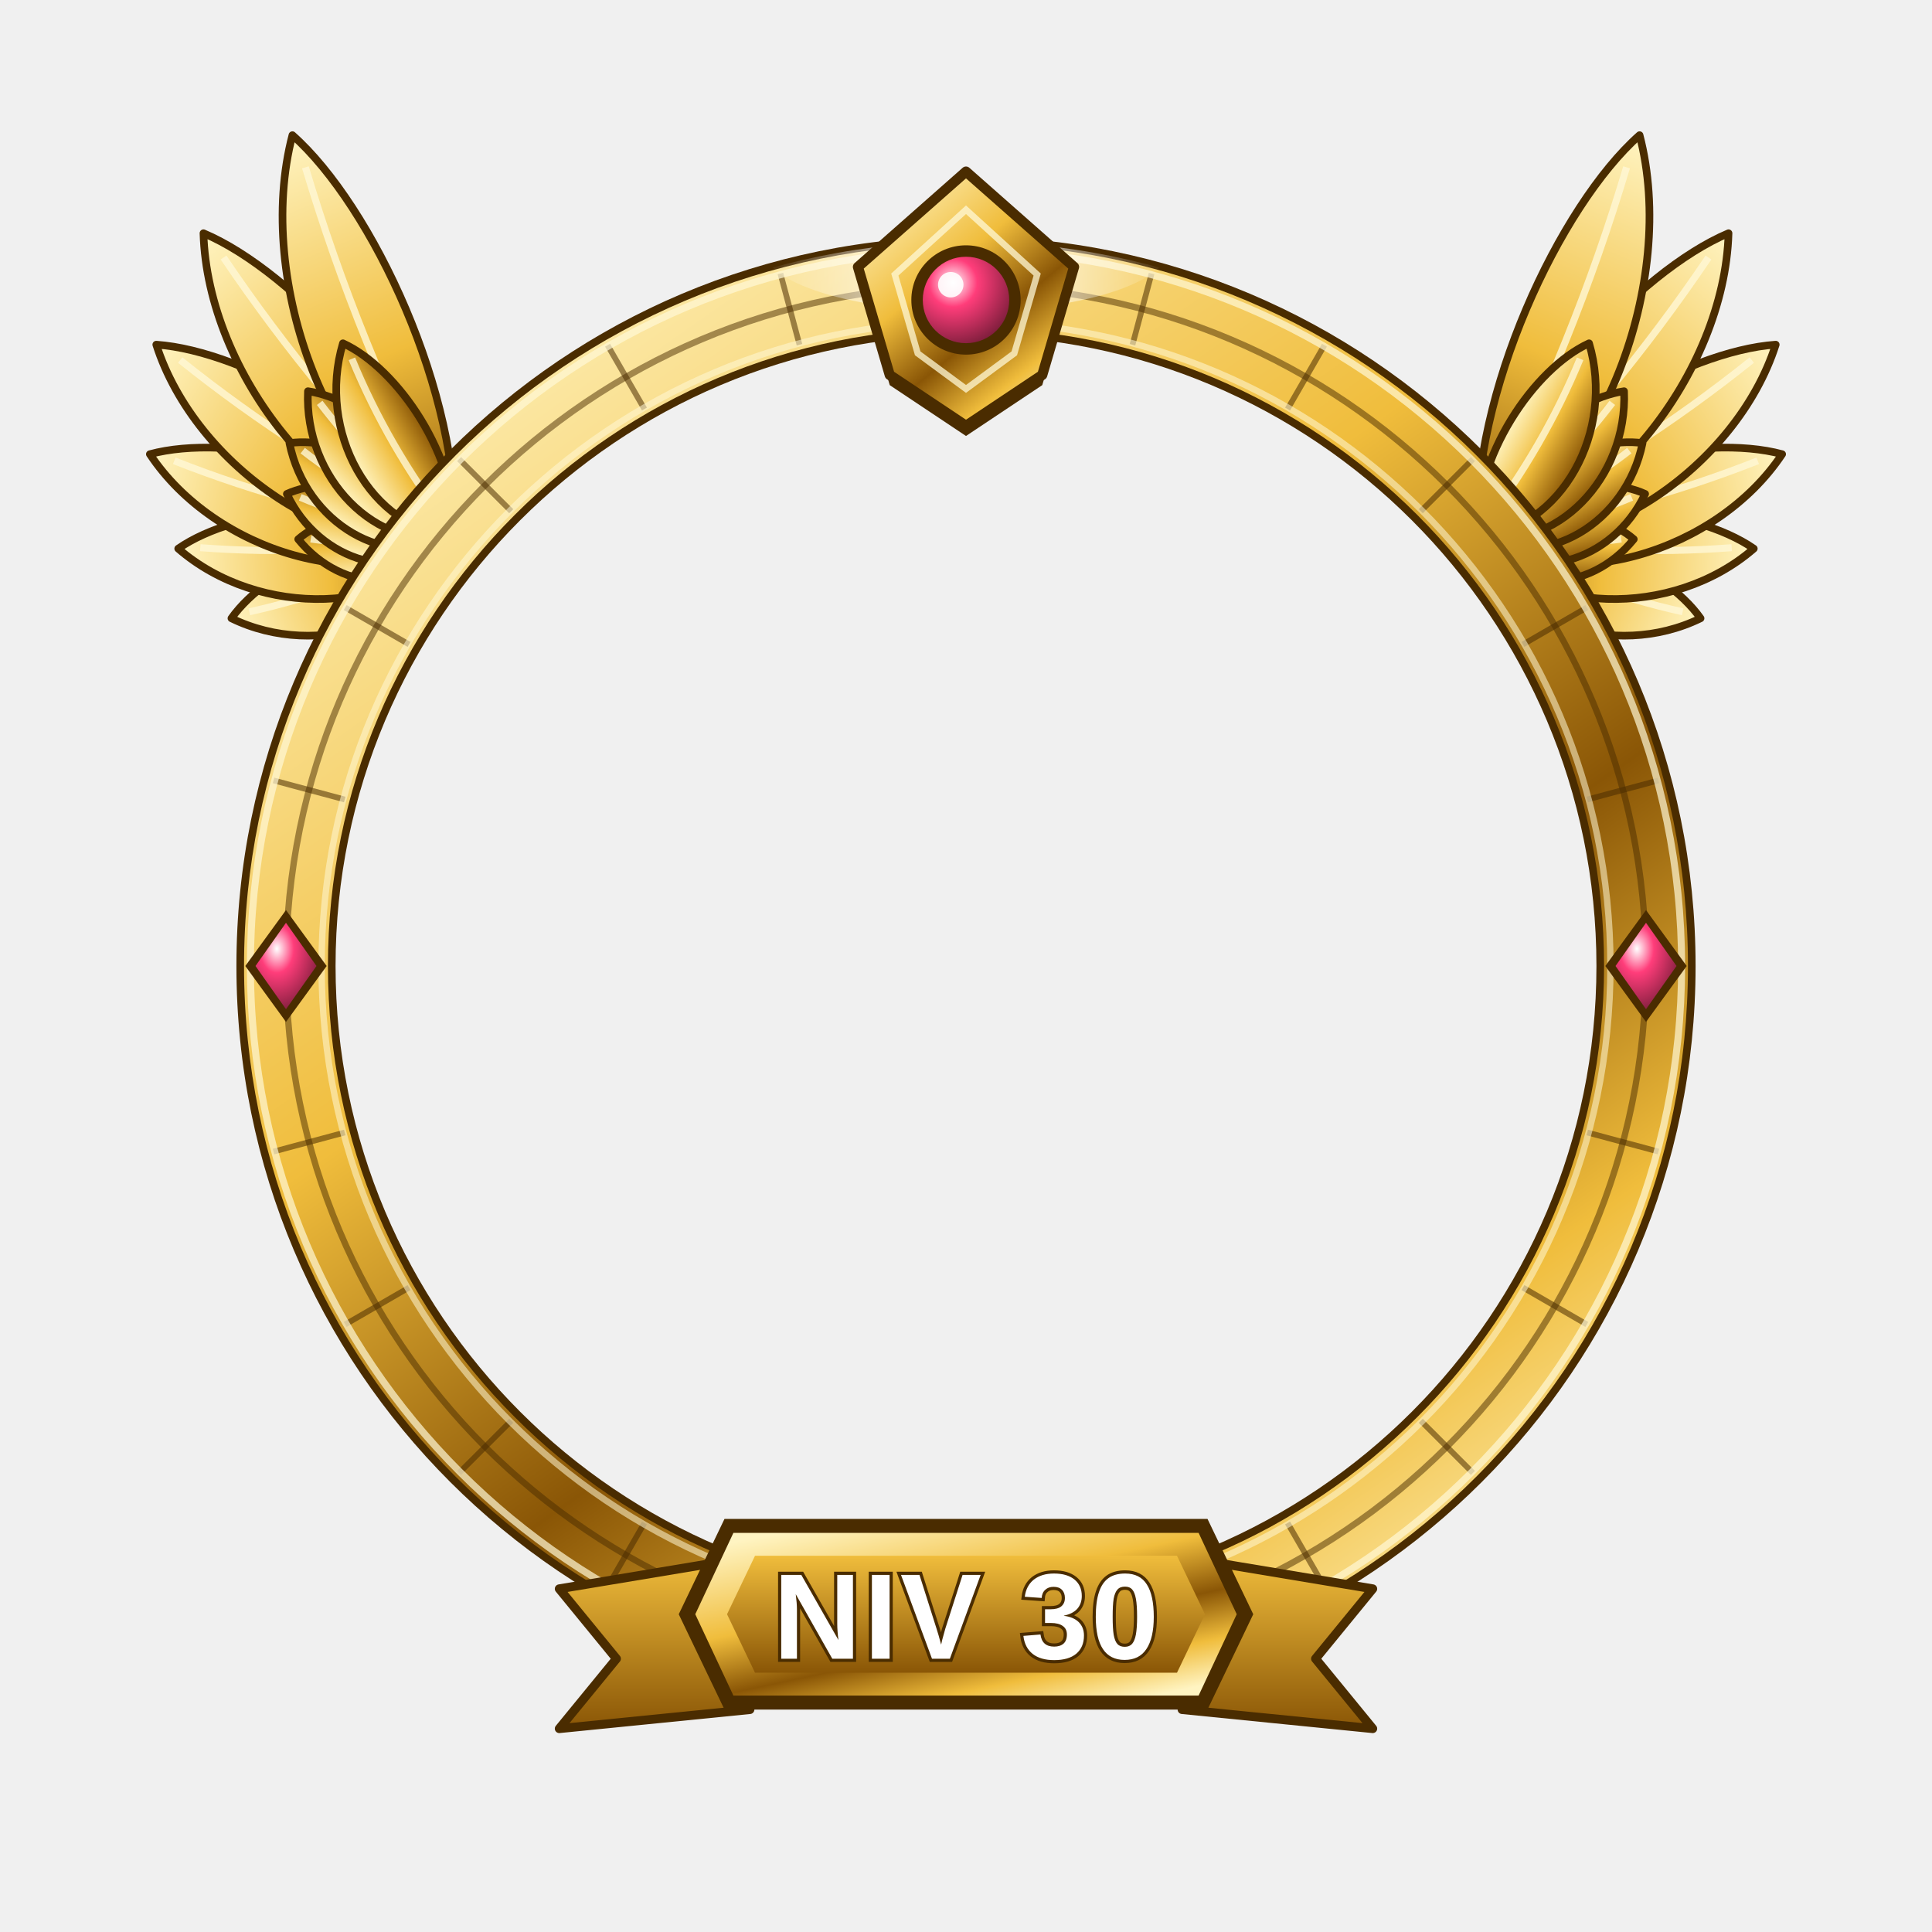
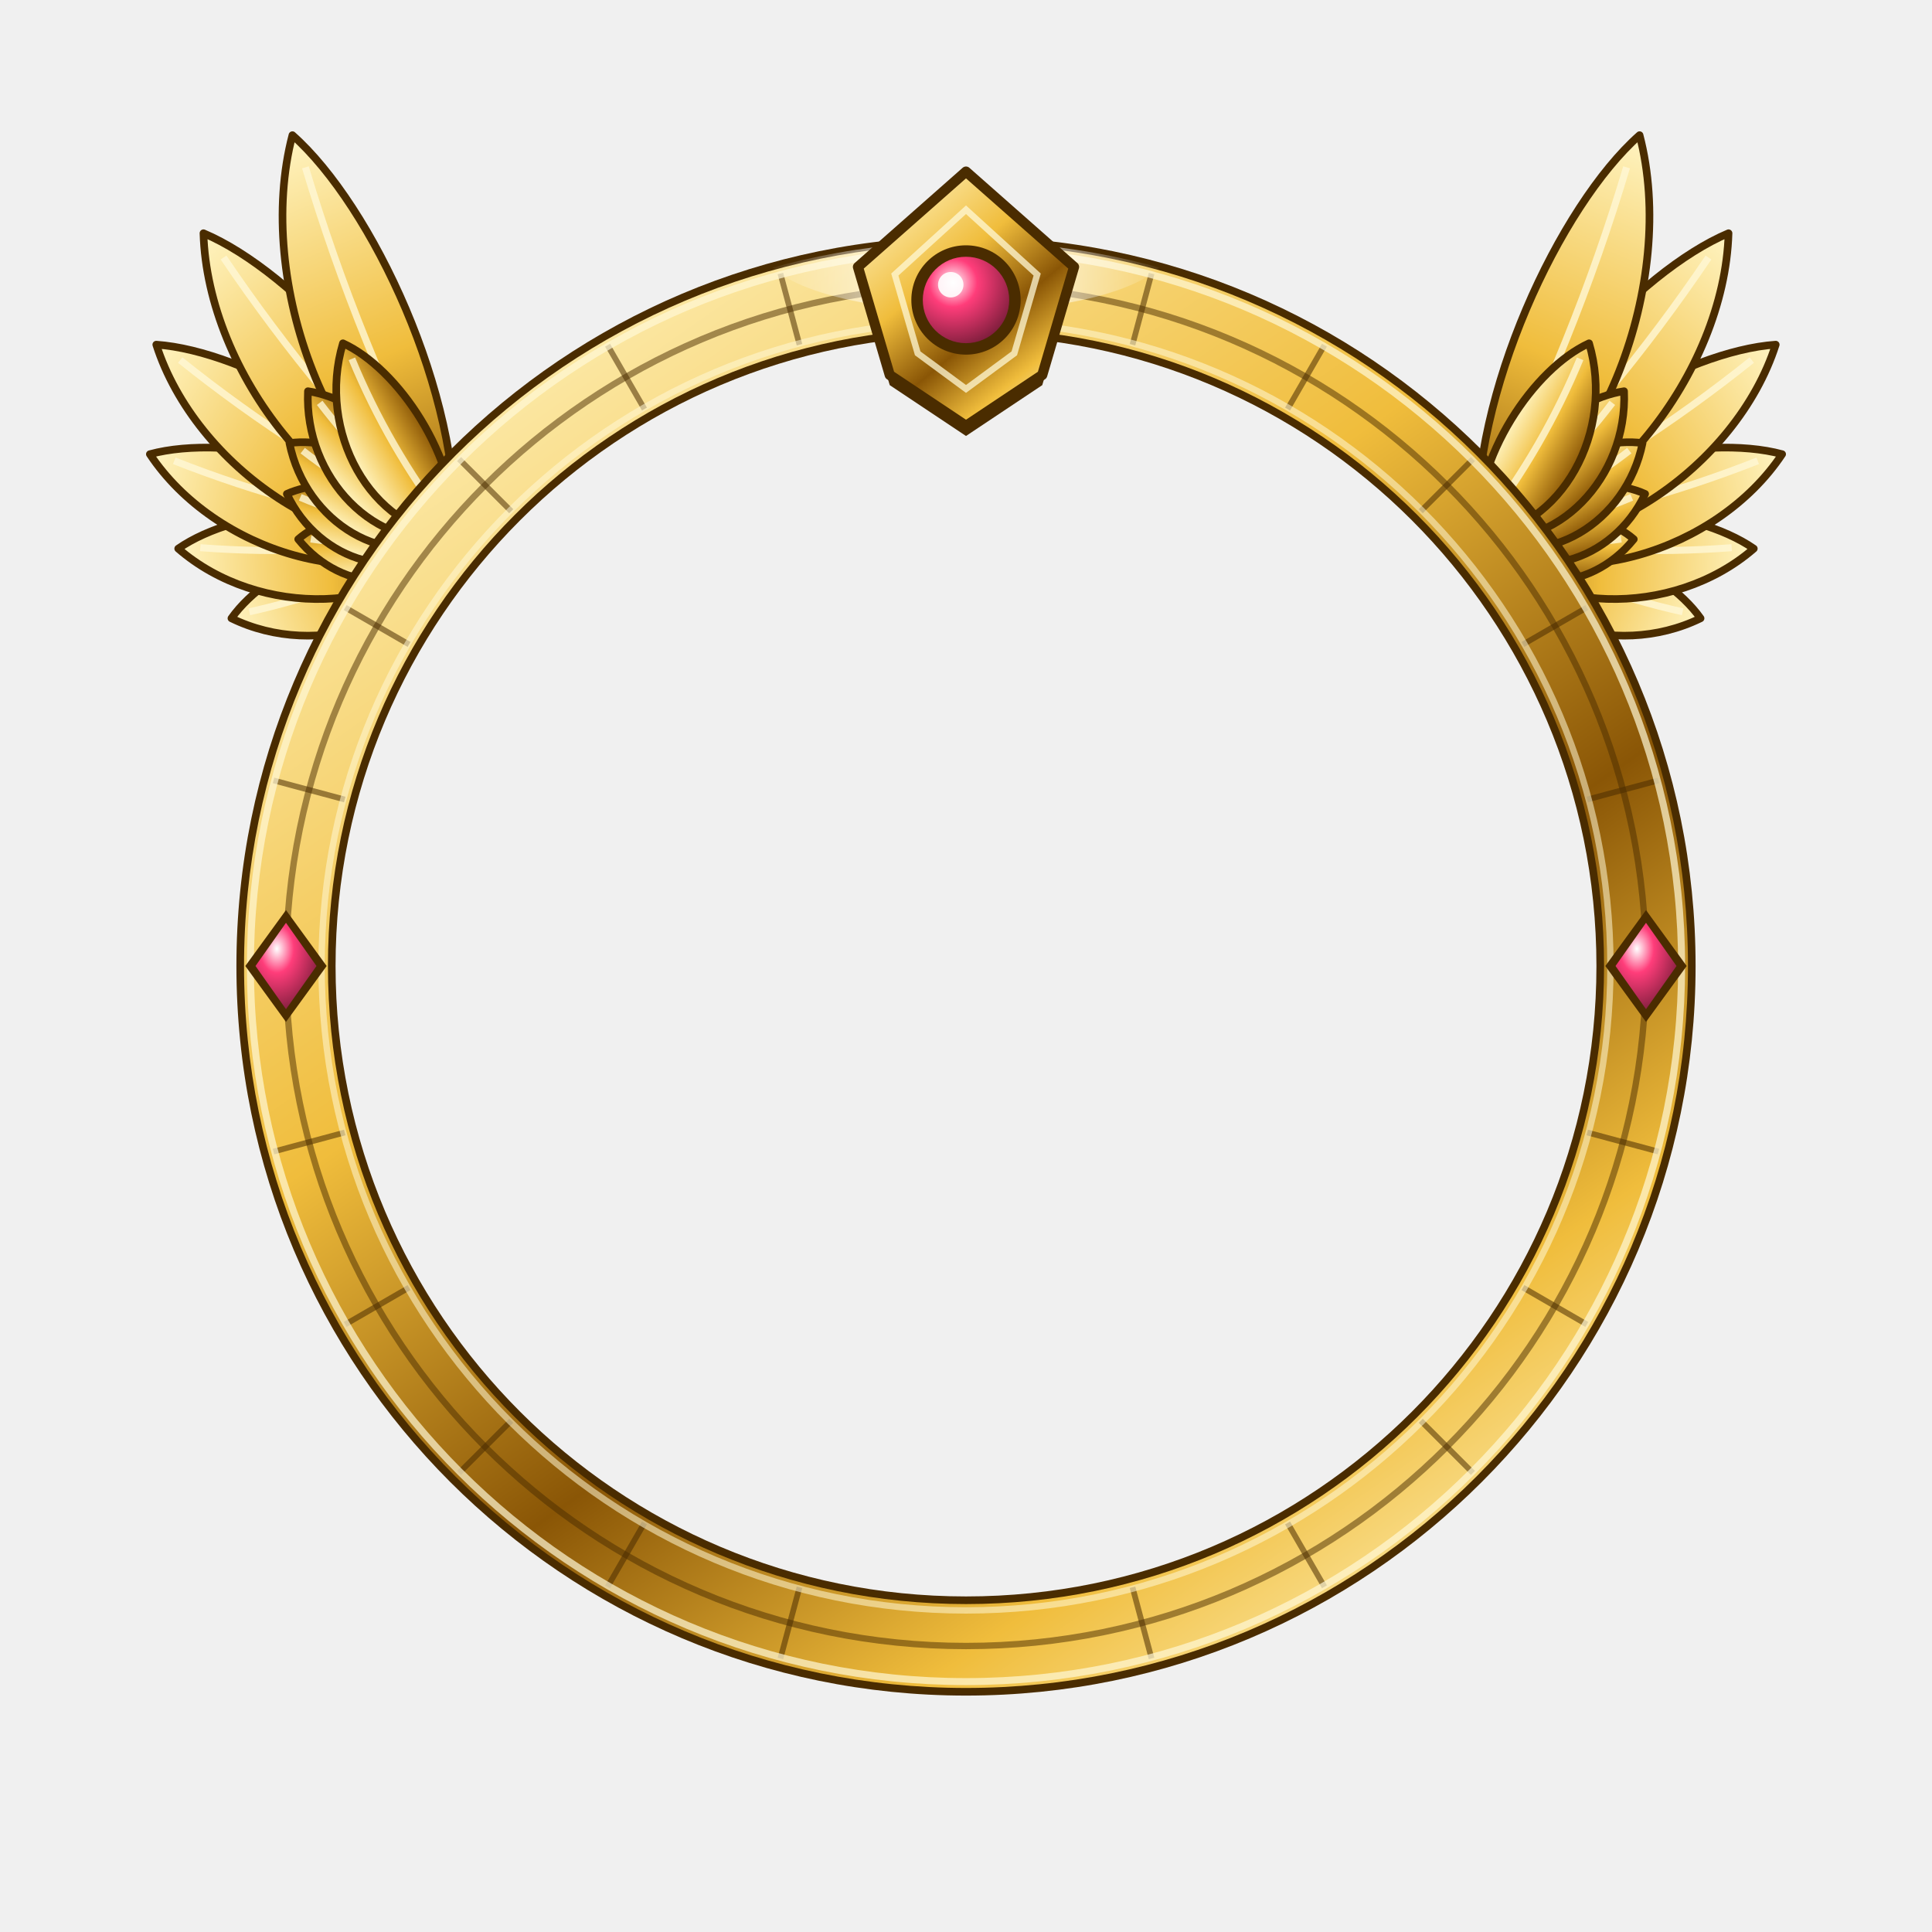
<svg xmlns="http://www.w3.org/2000/svg" viewBox="-12 -12 152 152">
  <defs>
    <linearGradient id="niv30-m" x1=".15" y1="0" x2=".85" y2="1">
      <stop offset="0" stop-color="#fff4c2" />
      <stop offset=".38" stop-color="#f0bd3c" />
      <stop offset=".62" stop-color="#8a5606" />
      <stop offset=".82" stop-color="#f0bd3c" />
      <stop offset="1" stop-color="#fff4c2" />
    </linearGradient>
    <linearGradient id="niv30-v" x1="0" y1="0" x2="0" y2="1">
      <stop offset="0" stop-color="#fff4c2" />
      <stop offset=".5" stop-color="#f0bd3c" />
      <stop offset="1" stop-color="#8a5606" />
    </linearGradient>
    <linearGradient id="niv30-w" x1="0" y1="0" x2="1" y2="0">
      <stop offset="0" stop-color="#8a5606" />
      <stop offset=".45" stop-color="#f0bd3c" />
      <stop offset="1" stop-color="#fff4c2" />
    </linearGradient>
    <linearGradient id="niv30-pl" x1="0" y1="0" x2="0" y2="1">
      <stop offset="0" stop-color="#f0bd3c" />
      <stop offset="1" stop-color="#8a5606" />
    </linearGradient>
    <linearGradient id="niv30-s" x1="0" y1="0" x2="1" y2="0">
      <stop offset="0" stop-color="#fff" stop-opacity="0" />
      <stop offset=".5" stop-color="#fff" stop-opacity=".95" />
      <stop offset="1" stop-color="#fff" stop-opacity="0" />
    </linearGradient>
    <radialGradient id="niv30-g" cx=".35" cy=".3" r=".8">
      <stop offset="0" stop-color="#fff" />
      <stop offset=".35" stop-color="#ff3d7a" />
      <stop offset="1" stop-color="#731b37" />
    </radialGradient>
    <mask id="niv30-r">
      <path d="M121 64A57 57 0 1 0 7 64A57 57 0 1 0 121 64ZM114 64A50 50 0 1 1 14 64A50 50 0 1 1 114 64Z" fill="#fff" fill-rule="evenodd" />
    </mask>
  </defs>
  <style>.tw{transform-box:fill-box;transform-origin:center;animation:tw 2.4s ease-in-out infinite alternate}@keyframes tw{from{opacity:.25;transform:scale(.55) rotate(-15deg)}to{opacity:1;transform:scale(1) rotate(15deg)}}.rt{transform-origin:64px 64px;animation:rt 6s linear infinite}@keyframes rt{to{transform:rotate(360deg)}}.gm{transform-box:fill-box;transform-origin:center;animation:gm 2.8s ease-in-out infinite alternate}@keyframes gm{from{opacity:.55}to{opacity:1}}@media (prefers-reduced-motion:reduce){*{animation:none!important}}</style>
  <g transform="translate(23.78 30.25) rotate(-200)">
    <path d="M0 0C4.11 -5.72 13.46 -5.43 18.7 0C14.59 2.86 5.61 3.55 0 0Z" fill="url(#niv30-w)" stroke="#4a2c00" stroke-width=".6" stroke-linejoin="round" />
    <path d="M1.12 0Q9.35 -1.03 17.2 0" fill="none" stroke="#fff8d6" stroke-width=".55" opacity=".8" />
  </g>
  <g transform="translate(23.78 30.25) rotate(-182.4)">
    <path d="M0 0C4.79 -6.07 15.68 -5.77 21.78 0C16.99 3.04 6.53 3.76 0 0Z" fill="url(#niv30-w)" stroke="#4a2c00" stroke-width=".6" stroke-linejoin="round" />
    <path d="M1.31 0Q10.89 -1.09 20.04 0" fill="none" stroke="#fff8d6" stroke-width=".55" opacity=".8" />
  </g>
  <g transform="translate(23.78 30.25) rotate(-164.8)">
    <path d="M0 0C5.47 -6.42 17.9 -6.1 24.86 0C19.39 3.21 7.46 3.98 0 0Z" fill="url(#niv30-w)" stroke="#4a2c00" stroke-width=".6" stroke-linejoin="round" />
    <path d="M1.49 0Q12.43 -1.16 22.87 0" fill="none" stroke="#fff8d6" stroke-width=".55" opacity=".8" />
  </g>
  <g transform="translate(23.78 30.25) rotate(-147.2)">
    <path d="M0 0C6.15 -6.78 20.12 -6.44 27.94 0C21.79 3.39 8.38 4.2 0 0Z" fill="url(#niv30-w)" stroke="#4a2c00" stroke-width=".6" stroke-linejoin="round" />
    <path d="M1.68 0Q13.97 -1.22 25.7 0" fill="none" stroke="#fff8d6" stroke-width=".55" opacity=".8" />
  </g>
  <g transform="translate(23.78 30.25) rotate(-129.6)">
    <path d="M0 0C6.82 -7.13 22.33 -6.77 31.02 0C24.2 3.56 9.31 4.42 0 0Z" fill="url(#niv30-w)" stroke="#4a2c00" stroke-width=".6" stroke-linejoin="round" />
    <path d="M1.86 0Q15.51 -1.28 28.54 0" fill="none" stroke="#fff8d6" stroke-width=".55" opacity=".8" />
  </g>
  <g transform="translate(23.78 30.25) rotate(-112)">
    <path d="M0 0C7.5 -7.48 24.55 -7.11 34.1 0C26.6 3.74 10.23 4.64 0 0Z" fill="url(#niv30-w)" stroke="#4a2c00" stroke-width=".6" stroke-linejoin="round" />
    <path d="M2.05 0Q17.05 -1.35 31.37 0" fill="none" stroke="#fff8d6" stroke-width=".55" opacity=".8" />
  </g>
  <g transform="translate(23.78 30.25) rotate(-180.8)">
    <path d="M0 0C2.71 -4.62 8.87 -4.39 12.32 0C9.61 2.31 3.7 2.86 0 0Z" fill="url(#niv30-v)" stroke="#4a2c00" stroke-width=".6" stroke-linejoin="round" />
    <path d="M0.74 0Q6.16 -0.83 11.33 0" fill="none" stroke="#fff8d6" stroke-width=".55" opacity=".8" />
  </g>
  <g transform="translate(23.78 30.25) rotate(-165.6)">
    <path d="M0 0C3 -4.84 9.82 -4.6 13.64 0C10.64 2.42 4.09 3 0 0Z" fill="url(#niv30-v)" stroke="#4a2c00" stroke-width=".6" stroke-linejoin="round" />
    <path d="M0.82 0Q6.82 -0.87 12.55 0" fill="none" stroke="#fff8d6" stroke-width=".55" opacity=".8" />
  </g>
  <g transform="translate(23.78 30.25) rotate(-150.4)">
    <path d="M0 0C3.29 -5.06 10.77 -4.81 14.96 0C11.67 2.53 4.49 3.14 0 0Z" fill="url(#niv30-v)" stroke="#4a2c00" stroke-width=".6" stroke-linejoin="round" />
    <path d="M0.9 0Q7.48 -0.91 13.76 0" fill="none" stroke="#fff8d6" stroke-width=".55" opacity=".8" />
  </g>
  <g transform="translate(23.78 30.25) rotate(-135.2)">
    <path d="M0 0C3.58 -5.28 11.72 -5.02 16.28 0C12.7 2.64 4.88 3.27 0 0Z" fill="url(#niv30-v)" stroke="#4a2c00" stroke-width=".6" stroke-linejoin="round" />
    <path d="M0.98 0Q8.14 -0.95 14.98 0" fill="none" stroke="#fff8d6" stroke-width=".55" opacity=".8" />
  </g>
  <g transform="translate(23.78 30.25) rotate(-120)">
    <path d="M0 0C3.87 -5.5 12.67 -5.22 17.6 0C13.73 2.75 5.28 3.41 0 0Z" fill="url(#niv30-v)" stroke="#4a2c00" stroke-width=".6" stroke-linejoin="round" />
    <path d="M1.06 0Q8.8 -0.99 16.19 0" fill="none" stroke="#fff8d6" stroke-width=".55" opacity=".8" />
  </g>
  <g transform="translate(104.22 30.25) rotate(20)">
    <path d="M0 0C4.11 5.72 13.46 5.43 18.7 0C14.59 -2.86 5.61 -3.55 0 0Z" fill="url(#niv30-w)" stroke="#4a2c00" stroke-width=".6" stroke-linejoin="round" />
    <path d="M1.12 0Q9.35 1.03 17.2 0" fill="none" stroke="#fff8d6" stroke-width=".55" opacity=".8" />
  </g>
  <g transform="translate(104.22 30.25) rotate(2.4)">
    <path d="M0 0C4.79 6.07 15.68 5.77 21.78 0C16.99 -3.04 6.53 -3.76 0 0Z" fill="url(#niv30-w)" stroke="#4a2c00" stroke-width=".6" stroke-linejoin="round" />
    <path d="M1.31 0Q10.89 1.09 20.04 0" fill="none" stroke="#fff8d6" stroke-width=".55" opacity=".8" />
  </g>
  <g transform="translate(104.22 30.25) rotate(-15.2)">
    <path d="M0 0C5.47 6.42 17.9 6.1 24.86 0C19.39 -3.21 7.46 -3.98 0 0Z" fill="url(#niv30-w)" stroke="#4a2c00" stroke-width=".6" stroke-linejoin="round" />
    <path d="M1.49 0Q12.43 1.16 22.87 0" fill="none" stroke="#fff8d6" stroke-width=".55" opacity=".8" />
  </g>
  <g transform="translate(104.22 30.25) rotate(-32.8)">
    <path d="M0 0C6.15 6.78 20.12 6.44 27.94 0C21.79 -3.39 8.38 -4.2 0 0Z" fill="url(#niv30-w)" stroke="#4a2c00" stroke-width=".6" stroke-linejoin="round" />
    <path d="M1.68 0Q13.97 1.22 25.7 0" fill="none" stroke="#fff8d6" stroke-width=".55" opacity=".8" />
  </g>
  <g transform="translate(104.22 30.25) rotate(-50.4)">
    <path d="M0 0C6.82 7.13 22.33 6.77 31.02 0C24.2 -3.56 9.31 -4.42 0 0Z" fill="url(#niv30-w)" stroke="#4a2c00" stroke-width=".6" stroke-linejoin="round" />
    <path d="M1.86 0Q15.51 1.28 28.54 0" fill="none" stroke="#fff8d6" stroke-width=".55" opacity=".8" />
  </g>
  <g transform="translate(104.22 30.25) rotate(-68)">
    <path d="M0 0C7.5 7.48 24.55 7.11 34.1 0C26.6 -3.74 10.23 -4.64 0 0Z" fill="url(#niv30-w)" stroke="#4a2c00" stroke-width=".6" stroke-linejoin="round" />
    <path d="M2.05 0Q17.05 1.35 31.37 0" fill="none" stroke="#fff8d6" stroke-width=".55" opacity=".8" />
  </g>
  <g transform="translate(104.22 30.25) rotate(0.8)">
    <path d="M0 0C2.71 4.62 8.87 4.39 12.32 0C9.61 -2.31 3.7 -2.86 0 0Z" fill="url(#niv30-v)" stroke="#4a2c00" stroke-width=".6" stroke-linejoin="round" />
    <path d="M0.74 0Q6.16 0.83 11.33 0" fill="none" stroke="#fff8d6" stroke-width=".55" opacity=".8" />
  </g>
  <g transform="translate(104.22 30.25) rotate(-14.4)">
    <path d="M0 0C3 4.84 9.82 4.6 13.64 0C10.64 -2.42 4.09 -3 0 0Z" fill="url(#niv30-v)" stroke="#4a2c00" stroke-width=".6" stroke-linejoin="round" />
    <path d="M0.82 0Q6.82 0.87 12.55 0" fill="none" stroke="#fff8d6" stroke-width=".55" opacity=".8" />
  </g>
  <g transform="translate(104.22 30.25) rotate(-29.6)">
    <path d="M0 0C3.29 5.06 10.77 4.81 14.96 0C11.67 -2.53 4.49 -3.14 0 0Z" fill="url(#niv30-v)" stroke="#4a2c00" stroke-width=".6" stroke-linejoin="round" />
    <path d="M0.9 0Q7.48 0.91 13.76 0" fill="none" stroke="#fff8d6" stroke-width=".55" opacity=".8" />
  </g>
  <g transform="translate(104.22 30.25) rotate(-44.8)">
    <path d="M0 0C3.58 5.28 11.72 5.02 16.28 0C12.7 -2.64 4.88 -3.27 0 0Z" fill="url(#niv30-v)" stroke="#4a2c00" stroke-width=".6" stroke-linejoin="round" />
    <path d="M0.98 0Q8.14 0.95 14.98 0" fill="none" stroke="#fff8d6" stroke-width=".55" opacity=".8" />
  </g>
  <g transform="translate(104.22 30.25) rotate(-60)">
    <path d="M0 0C3.87 5.5 12.67 5.22 17.6 0C13.73 -2.75 5.28 -3.41 0 0Z" fill="url(#niv30-v)" stroke="#4a2c00" stroke-width=".6" stroke-linejoin="round" />
    <path d="M1.06 0Q8.8 0.99 16.19 0" fill="none" stroke="#fff8d6" stroke-width=".55" opacity=".8" />
  </g>
  <path d="M121.4 64A57.4 57.4 0 1 0 6.6 64A57.4 57.4 0 1 0 121.4 64ZM113.6 64A49.6 49.6 0 1 1 14.4 64A49.6 49.6 0 1 1 113.6 64Z" fill="#4a2c00" fill-rule="evenodd" />
  <path d="M120.8 64A56.8 56.8 0 1 0 7.2 64A56.8 56.8 0 1 0 120.8 64ZM114.2 64A50.2 50.2 0 1 1 13.8 64A50.2 50.2 0 1 1 114.2 64Z" fill="url(#niv30-m)" fill-rule="evenodd" />
  <circle cx="64" cy="64" r="53.5" fill="none" stroke="#4a2c00" stroke-width=".5" opacity=".5" />
  <line x1="114.6" y1="64" x2="120.4" y2="64" stroke="#4a2c00" stroke-width=".45" opacity=".55" />
  <line x1="112.88" y1="77.1" x2="118.48" y2="78.6" stroke="#4a2c00" stroke-width=".45" opacity=".55" />
  <line x1="107.82" y1="89.3" x2="112.84" y2="92.2" stroke="#4a2c00" stroke-width=".45" opacity=".55" />
  <line x1="99.78" y1="99.78" x2="103.88" y2="103.88" stroke="#4a2c00" stroke-width=".45" opacity=".55" />
  <line x1="89.3" y1="107.82" x2="92.2" y2="112.84" stroke="#4a2c00" stroke-width=".45" opacity=".55" />
  <line x1="77.1" y1="112.88" x2="78.6" y2="118.48" stroke="#4a2c00" stroke-width=".45" opacity=".55" />
  <line x1="50.9" y1="112.88" x2="49.4" y2="118.48" stroke="#4a2c00" stroke-width=".45" opacity=".55" />
  <line x1="38.7" y1="107.82" x2="35.8" y2="112.84" stroke="#4a2c00" stroke-width=".45" opacity=".55" />
  <line x1="28.22" y1="99.78" x2="24.12" y2="103.88" stroke="#4a2c00" stroke-width=".45" opacity=".55" />
  <line x1="20.18" y1="89.3" x2="15.16" y2="92.2" stroke="#4a2c00" stroke-width=".45" opacity=".55" />
  <line x1="15.12" y1="77.1" x2="9.52" y2="78.6" stroke="#4a2c00" stroke-width=".45" opacity=".55" />
  <line x1="13.4" y1="64" x2="7.6" y2="64" stroke="#4a2c00" stroke-width=".45" opacity=".55" />
  <line x1="15.12" y1="50.9" x2="9.52" y2="49.4" stroke="#4a2c00" stroke-width=".45" opacity=".55" />
  <line x1="20.18" y1="38.7" x2="15.16" y2="35.8" stroke="#4a2c00" stroke-width=".45" opacity=".55" />
  <line x1="28.22" y1="28.22" x2="24.12" y2="24.12" stroke="#4a2c00" stroke-width=".45" opacity=".55" />
  <line x1="38.7" y1="20.18" x2="35.8" y2="15.16" stroke="#4a2c00" stroke-width=".45" opacity=".55" />
  <line x1="50.9" y1="15.12" x2="49.4" y2="9.52" stroke="#4a2c00" stroke-width=".45" opacity=".55" />
  <line x1="77.1" y1="15.12" x2="78.6" y2="9.52" stroke="#4a2c00" stroke-width=".45" opacity=".55" />
  <line x1="89.3" y1="20.18" x2="92.2" y2="15.16" stroke="#4a2c00" stroke-width=".45" opacity=".55" />
  <line x1="99.78" y1="28.22" x2="103.88" y2="24.12" stroke="#4a2c00" stroke-width=".45" opacity=".55" />
  <line x1="107.82" y1="38.7" x2="112.84" y2="35.8" stroke="#4a2c00" stroke-width=".45" opacity=".55" />
  <line x1="112.88" y1="50.9" x2="118.48" y2="49.4" stroke="#4a2c00" stroke-width=".45" opacity=".55" />
  <circle cx="64" cy="64" r="56.3" fill="none" stroke="#fff8d6" stroke-width=".55" opacity=".7" />
  <circle cx="64" cy="64" r="50.7" fill="none" stroke="#fff8d6" stroke-width=".5" opacity=".55" />
  <g mask="url(#niv30-r)">
    <g class="rt">
      <ellipse cx="64" cy="7.5" rx="16" ry="5" fill="url(#niv30-s)" />
    </g>
  </g>
  <path d="M117.5 59.6L120.7 64L117.5 68.4L114.3 64Z" fill="#4a2c00" />
  <path class="gm" d="M117.5 60.6L119.9 64L117.5 67.4L115.1 64Z" fill="url(#niv30-g)" />
  <path d="M10.5 59.6L13.7 64L10.5 68.4L7.3 64Z" fill="#4a2c00" />
  <path class="gm" d="M10.5 60.6L12.9 64L10.5 67.4L8.1 64Z" fill="url(#niv30-g)" />
  <path d="M64 1.5 72.5 9 70 17.5 64 21.5 58 17.5 55.5 9Z" fill="#4a2c00" transform="translate(0 .8)" />
  <path d="M64 1.5 72.5 9 70 17.5 64 21.5 58 17.5 55.5 9Z" fill="url(#niv30-m)" stroke="#4a2c00" stroke-width=".8" stroke-linejoin="round" />
  <path d="M64 4.5 69.6 9.6 67.8 15.8 64 18.6 60.2 15.8 58.4 9.6Z" fill="none" stroke="#fff8d6" stroke-width=".5" opacity=".75" />
  <circle cx="64" cy="11.6" r="4.3" fill="#4a2c00" />
  <circle class="gm" cx="64" cy="11.6" r="3.4" fill="url(#niv30-g)" />
  <circle cx="62.8" cy="10.4" r="1" fill="#fff" opacity=".9" />
-   <path d="M47 110.5 L32 113 L36.5 118.5 L32 124 L47 122.5Z" fill="url(#niv30-pl)" stroke="#4a2c00" stroke-width=".7" stroke-linejoin="round" />
-   <path d="M47 110.5 L44.5 113 L47 116Z" fill="#4a2c00" opacity=".6" />
-   <path d="M81 110.5 L96 113 L91.5 118.5 L96 124 L81 122.5Z" fill="url(#niv30-pl)" stroke="#4a2c00" stroke-width=".7" stroke-linejoin="round" />
-   <path d="M81 110.5 L83.5 113 L81 116Z" fill="#4a2c00" opacity=".6" />
-   <path d="M45 107.5h38l3.6 7.5-3.6 7.5H45l-3.6-7.5Z" fill="#4a2c00" />
-   <path d="M45.7 108.6h36.6l3 6.4-3 6.4H45.7l-3-6.4Z" fill="url(#niv30-m)" />
-   <path d="M47.4 110.4h33.2l2.2 4.6-2.2 4.6H47.4l-2.2-4.6Z" fill="url(#niv30-pl)" />
-   <text x="64" y="118.5" text-anchor="middle" font-family="Arial Black,Arial,sans-serif" font-weight="900" font-size="9.6" letter-spacing=".2" fill="#fff" stroke="#4a2c00" stroke-width=".5" paint-order="stroke">NIV 30</text>
</svg>
